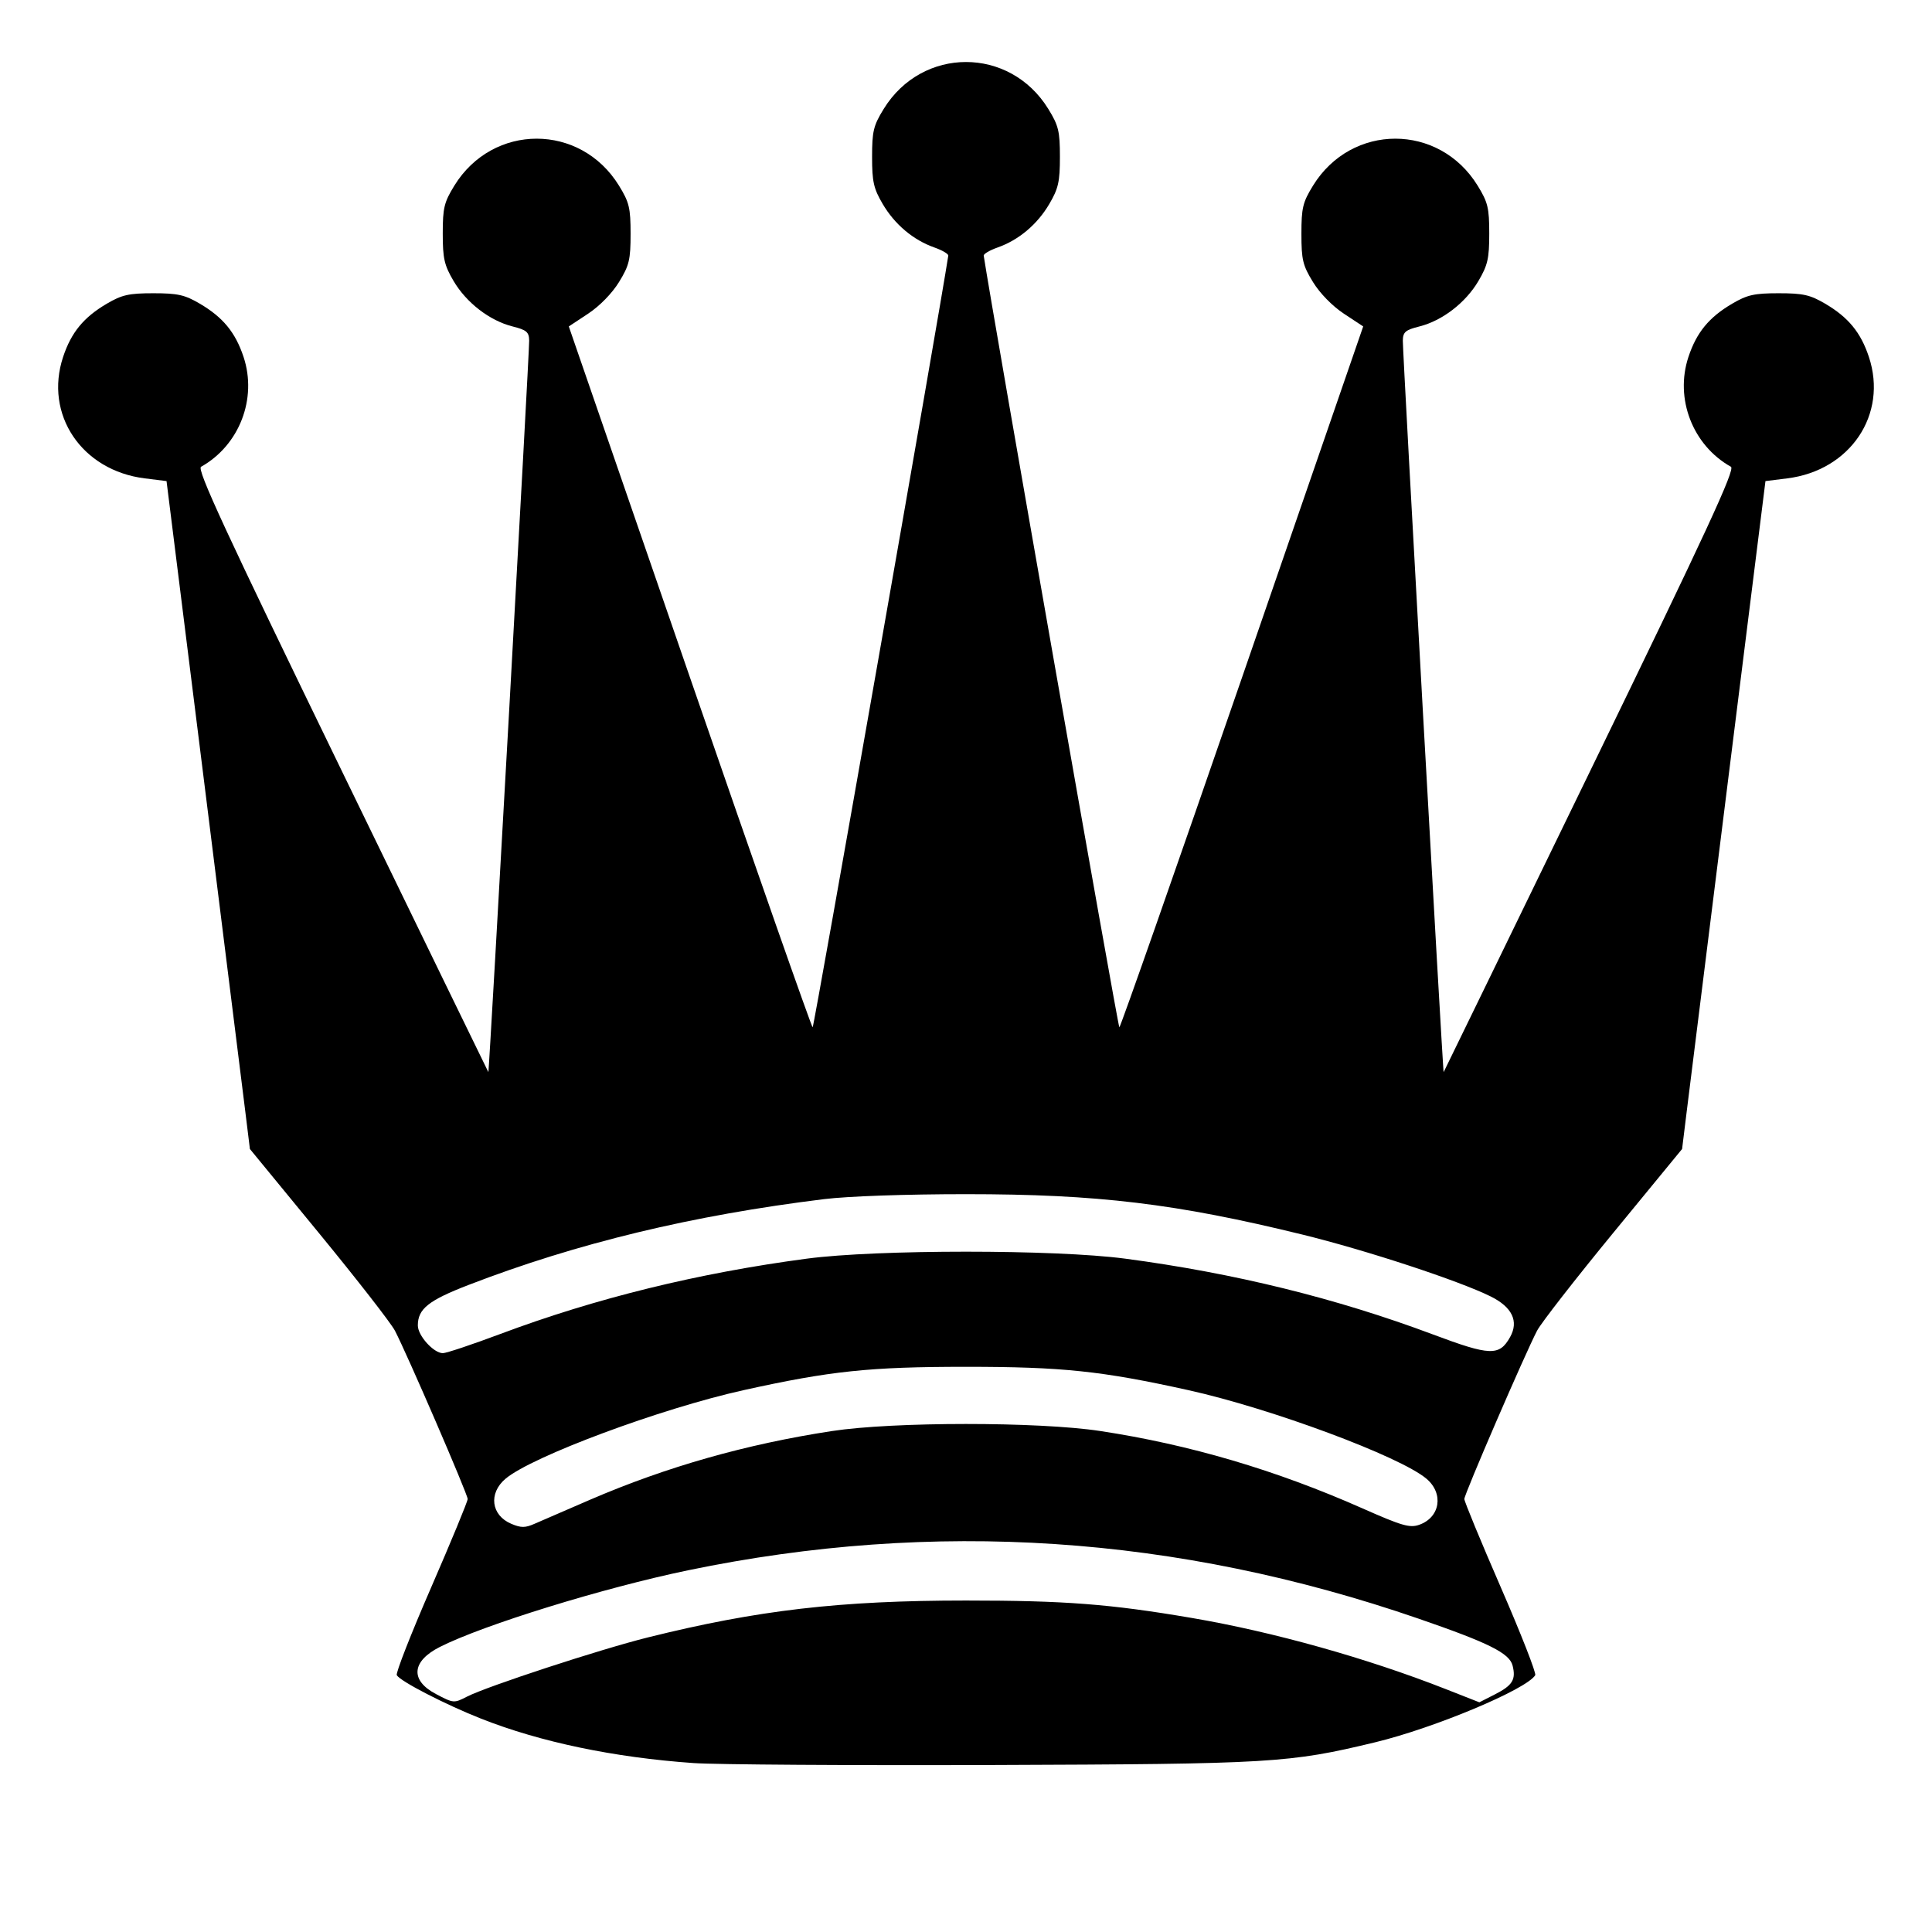
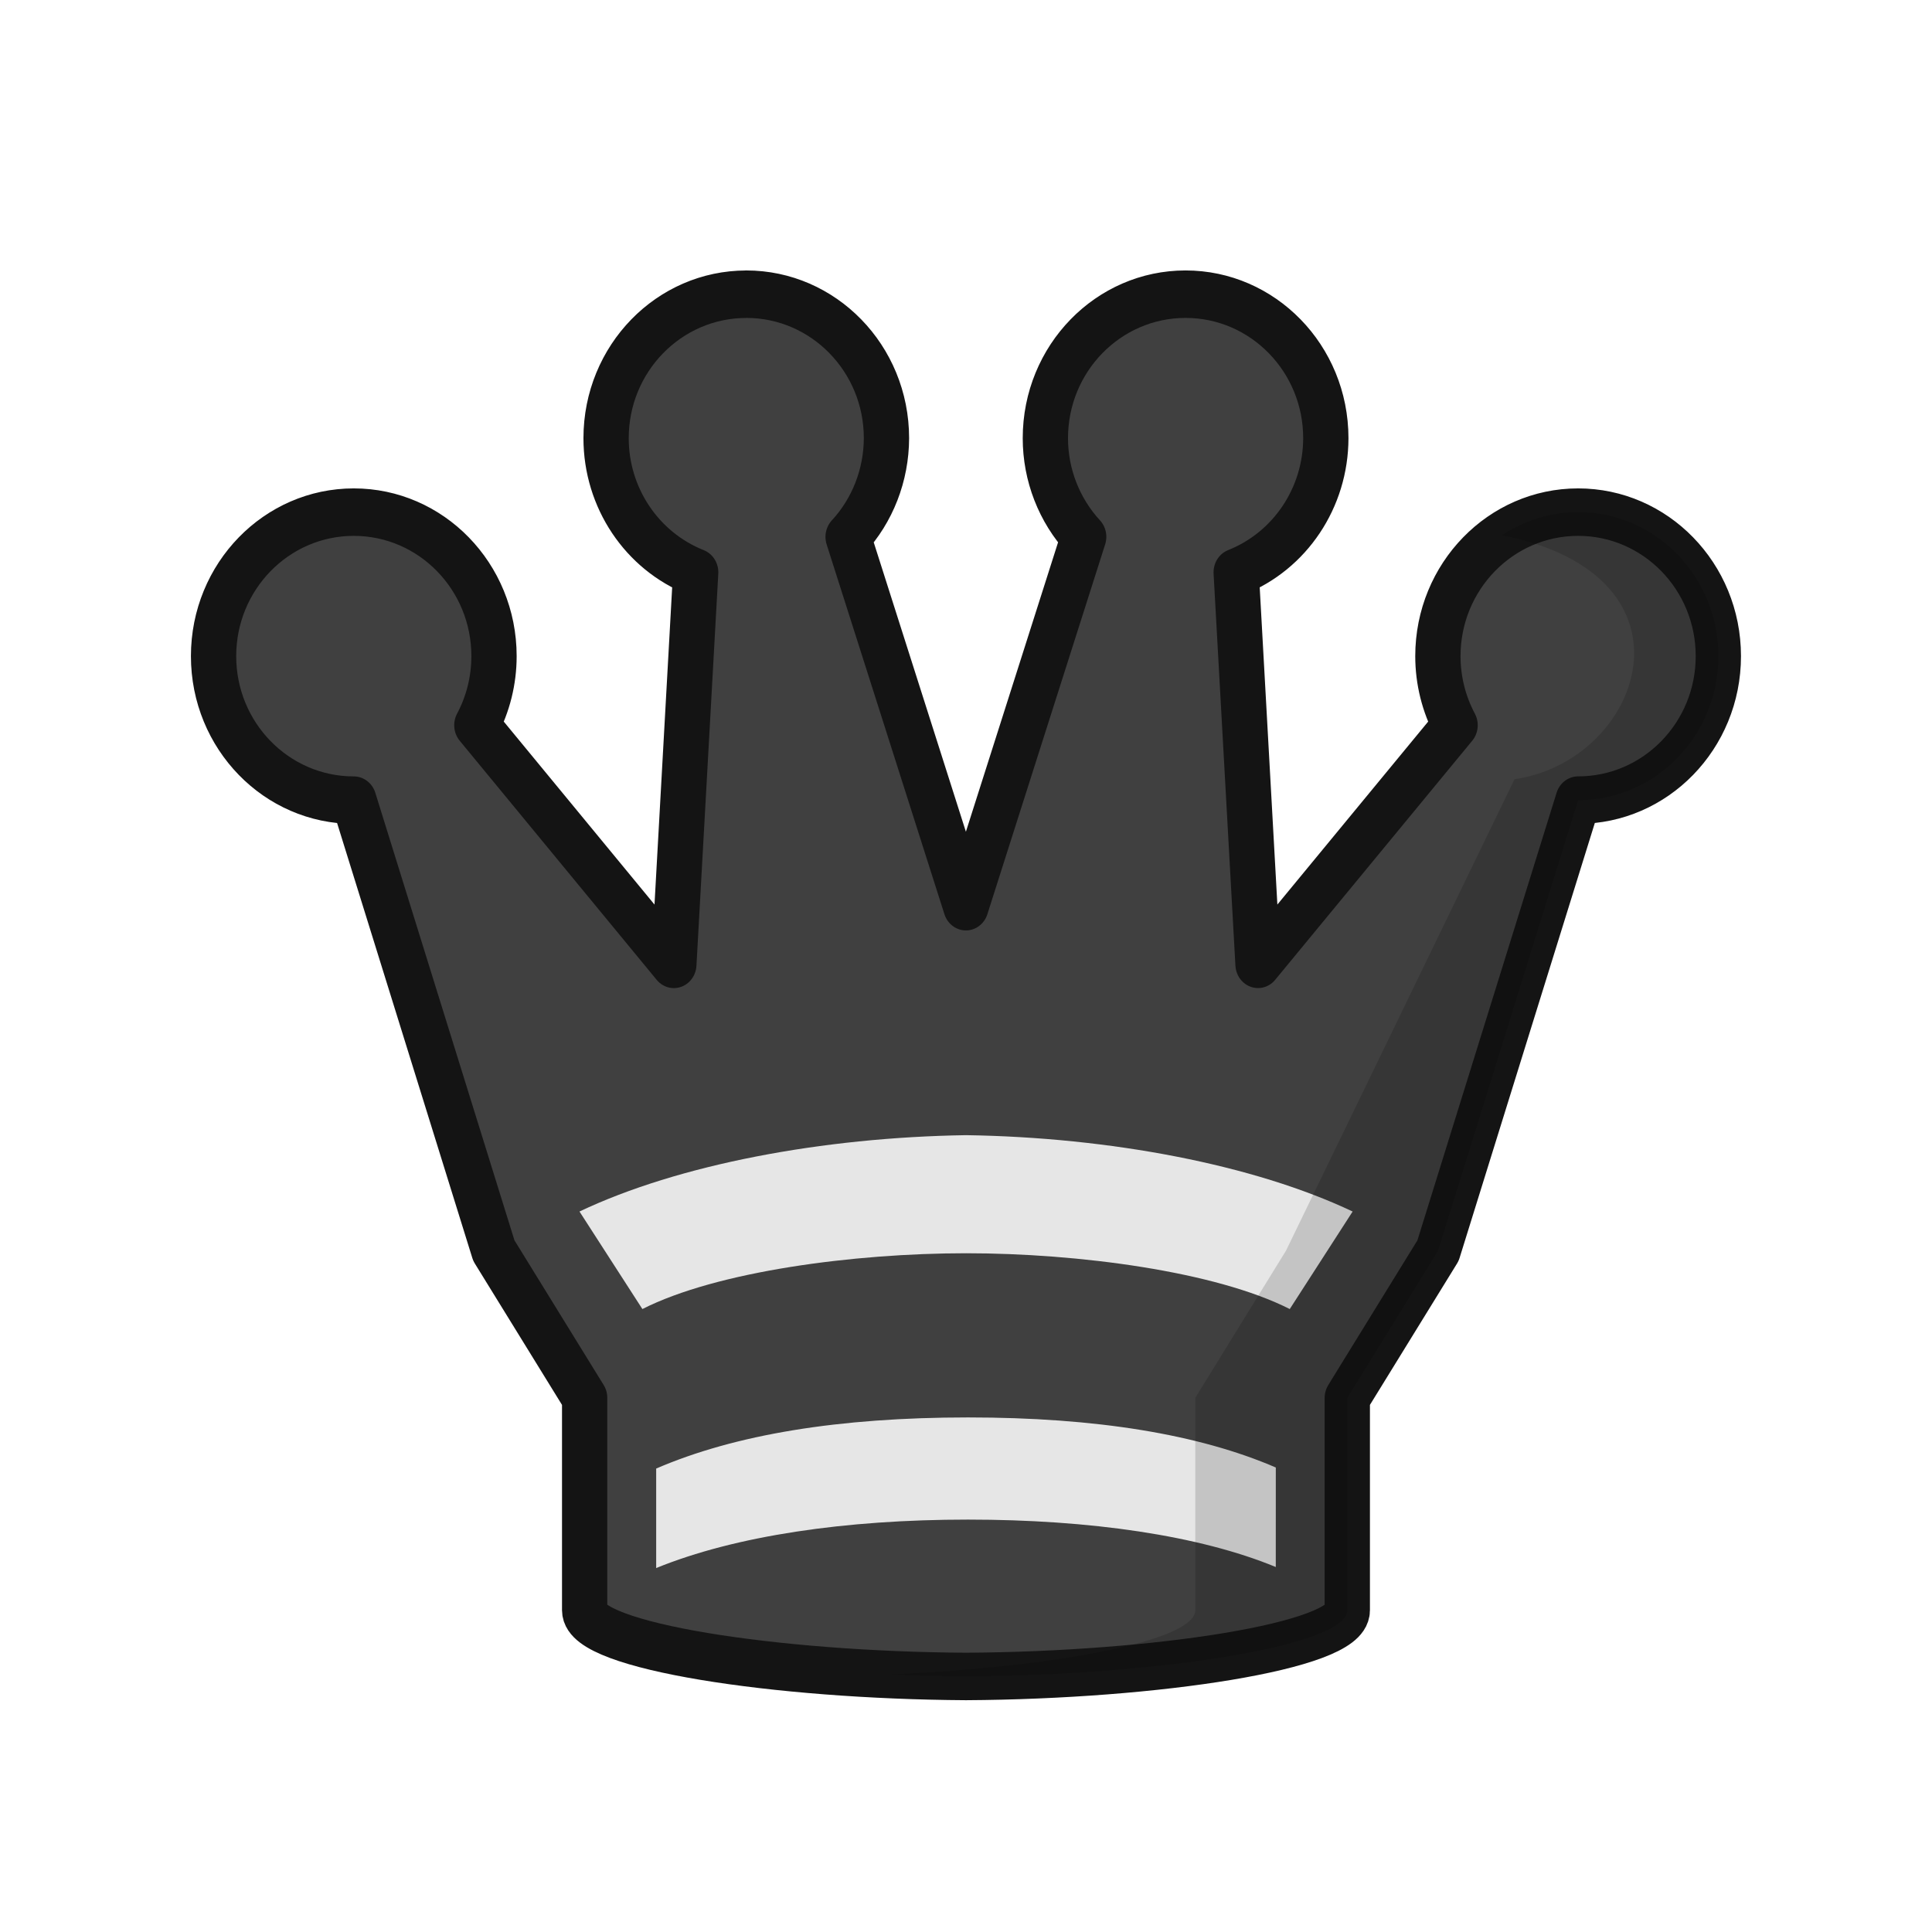
- <svg xmlns="http://www.w3.org/2000/svg" version="1.0" width="64" height="64" viewBox="0 0 504 504" id="svg2">
-   <path d="M 180.917,459.93 C 160.213,458.478 140.97,454.457 125.528,448.357 C 116.187,444.666 104.524,438.657 103.506,437.01 C 103.186,436.492 107.216,426.2 112.462,414.139 C 117.708,402.078 122,391.685 122,391.043 C 122,389.788 106.148,353.112 103.015,347.118 C 101.975,345.128 93.039,333.654 83.158,321.62 L 65.193,299.739 L 64.009,290.12 C 63.357,284.829 58.464,245.625 53.135,203.001 L 43.445,125.502 L 37.749,124.79 C 21.303,122.736 11.481,108.11 16.467,93.1 C 18.586,86.72 21.825,82.775 27.855,79.23 C 31.799,76.912 33.632,76.5 40,76.5 C 46.368,76.5 48.201,76.912 52.145,79.23 C 58.175,82.775 61.414,86.72 63.533,93.1 C 67.151,103.993 62.44,116.177 52.447,121.77 C 51.291,122.417 58.688,138.402 89.13,201.04 C 110.103,244.193 127.323,279.582 127.397,279.682 C 127.602,279.96 138.098,91.883 138.046,88.869 C 138.007,86.615 137.382,86.082 133.7,85.155 C 127.729,83.651 121.651,78.964 118.317,73.292 C 115.897,69.176 115.5,67.432 115.5,60.922 C 115.5,54.235 115.856,52.764 118.529,48.422 C 128.579,32.094 151.421,32.094 161.471,48.422 C 164.151,52.776 164.5,54.226 164.5,61 C 164.5,67.764 164.148,69.231 161.482,73.578 C 159.68,76.516 156.431,79.842 153.423,81.828 L 148.383,85.156 L 179.938,176.578 C 197.293,226.86 211.72,268 211.996,267.999 C 212.344,267.999 245.131,81.443 247.377,66.692 C 247.445,66.247 245.812,65.287 243.748,64.559 C 238.231,62.611 233.409,58.553 230.272,53.216 C 227.901,49.183 227.5,47.403 227.5,40.922 C 227.5,34.235 227.856,32.764 230.529,28.422 C 240.579,12.094 263.421,12.094 273.471,28.422 C 276.144,32.764 276.5,34.235 276.5,40.922 C 276.5,47.403 276.099,49.183 273.728,53.216 C 270.591,58.553 265.769,62.611 260.252,64.559 C 258.188,65.287 256.555,66.247 256.623,66.692 C 258.869,81.443 291.656,267.999 292.004,267.999 C 292.28,268 306.707,226.86 324.062,176.578 L 355.617,85.156 L 350.577,81.828 C 347.569,79.842 344.32,76.516 342.518,73.578 C 339.852,69.231 339.5,67.764 339.5,61 C 339.5,54.226 339.849,52.776 342.529,48.422 C 352.579,32.094 375.421,32.094 385.471,48.422 C 388.144,52.764 388.5,54.235 388.5,60.922 C 388.5,67.432 388.103,69.176 385.683,73.292 C 382.349,78.964 376.271,83.651 370.3,85.155 C 366.618,86.082 365.993,86.615 365.954,88.869 C 365.902,91.883 376.398,279.96 376.603,279.682 C 376.677,279.582 393.897,244.193 414.87,201.04 C 445.312,138.402 452.709,122.417 451.553,121.77 C 441.56,116.177 436.849,103.993 440.467,93.1 C 442.586,86.72 445.825,82.775 451.855,79.23 C 455.799,76.912 457.632,76.5 464,76.5 C 470.368,76.5 472.201,76.912 476.145,79.23 C 482.175,82.775 485.414,86.72 487.533,93.1 C 492.519,108.11 482.697,122.736 466.251,124.79 L 460.555,125.502 L 450.865,203.001 C 445.536,245.625 440.643,284.829 439.991,290.12 L 438.807,299.739 L 420.842,321.62 C 410.961,333.654 402.025,345.128 400.985,347.118 C 397.852,353.112 382,389.788 382,391.043 C 382,391.685 386.292,402.078 391.538,414.139 C 396.784,426.2 400.814,436.492 400.494,437.01 C 398.2,440.722 374.153,450.797 358.696,454.522 C 336.302,459.918 331.823,460.184 259,460.437 C 221.875,460.566 186.738,460.338 180.917,459.93 z M 121.8,442.61 C 126.992,439.936 156.608,430.238 169,427.154 C 197.651,420.024 219.168,417.529 252,417.529 C 277.802,417.529 289.584,418.438 310.897,422.073 C 332.119,425.692 356.604,432.554 377.21,440.656 L 385.921,444.081 L 390.009,441.995 C 394.578,439.665 395.505,438.149 394.591,434.506 C 393.776,431.259 388.414,428.584 370,422.238 C 306.959,400.512 243.718,396.33 179.5,409.64 C 157.44,414.213 126.166,423.868 114.767,429.626 C 107.372,433.361 106.94,438.339 113.7,441.906 C 118.31,444.339 118.422,444.349 121.8,442.61 z M 154.002,391.205 C 173.953,382.616 194.61,376.751 217,373.321 C 233.035,370.864 270.869,370.856 287,373.305 C 310.338,376.849 332.841,383.486 355.409,393.481 C 365.683,398.031 367.754,398.633 370.199,397.781 C 375.705,395.861 376.696,389.605 372.106,385.742 C 365.187,379.92 331.585,367.424 310,362.645 C 287.376,357.636 277.112,356.559 252,356.559 C 226.888,356.559 216.624,357.636 194,362.645 C 172.415,367.424 138.813,379.92 131.894,385.742 C 127.374,389.546 128.106,395.3 133.393,397.523 C 135.943,398.596 137.014,398.59 139.493,397.49 C 141.147,396.757 147.676,393.928 154.002,391.205 z M 130.504,347.999 C 155.415,338.663 182.117,332.101 210.5,328.34 C 228.763,325.92 275.237,325.92 293.5,328.34 C 322.007,332.118 348.577,338.66 373.8,348.113 C 388.762,353.719 391.132,353.801 393.936,348.805 C 396.248,344.685 394.488,340.99 388.888,338.21 C 380.606,334.099 356.433,326.152 339.794,322.072 C 306.808,313.983 286.33,311.522 252,311.522 C 236.428,311.522 221.17,312.055 215,312.814 C 180.556,317.051 150.476,324.31 122.257,335.193 C 111.777,339.234 109,341.45 109,345.768 C 109,348.434 113.125,353 115.533,353 C 116.427,353 123.163,350.749 130.504,347.999 z " style="fill:#000000" id="path2161" />
+ <svg xmlns="http://www.w3.org/2000/svg" width="50mm" height="50mm" fill-rule="evenodd" clip-rule="evenodd" image-rendering="optimizeQuality" shape-rendering="geometricPrecision" text-rendering="geometricPrecision" viewBox="0 0 50 50">
+   <g stroke-width="1.051">
+     <path fill="#404040" stroke="#141414" stroke-linejoin="round" stroke-width="1.261" d="M-108.88-20.599c-2.157 0-3.905 1.712-3.905 3.825 0 1.577.992 2.992 2.495 3.562l-.608 10.413-5.486-6.352a3.764 3.764 0 0 0 .478-1.835c0-2.112-1.748-3.825-3.905-3.825s-3.905 1.713-3.905 3.825 1.749 3.825 3.905 3.825l3.9 11.965 2.529 3.912v5.64c0 .955 5.328 1.73 10.619 1.759 5.29-.028 10.619-.804 10.619-1.758V8.716l2.527-3.912 3.901-11.966c2.157 0 3.905-1.712 3.905-3.824 0-2.113-1.748-3.825-3.905-3.825-2.156 0-3.905 1.713-3.905 3.825 0 .641.165 1.272.479 1.835L-94.63-2.8l-.608-10.413c1.503-.57 2.494-1.985 2.496-3.563 0-2.112-1.749-3.824-3.906-3.824-2.156 0-3.904 1.712-3.904 3.825 0 .975.383 1.912 1.067 2.62l-3.28 9.824-3.28-9.823a3.783 3.783 0 0 0 1.068-2.621c0-2.113-1.749-3.825-3.905-3.825z" transform="matrix(.92933 0 0 .97435 120.5 27.685)" />
+     <path fill="#e6e6e6" d="M33.018 37.979c-1.994-.861-4.654-1.296-7.968-1.296-3.343 0-6.03.443-8.068 1.323v2.575c2.05-.836 4.897-1.254 8.068-1.254 3.153 0 5.985.409 7.967 1.227zM25.002 29.378c-3.72.057-7.445.76-10.005 1.976l1.628 2.524c1.92-.974 5.472-1.444 8.377-1.444 2.905 0 6.456.47 8.377 1.444l1.627-2.524c-2.56-1.215-6.284-1.92-10.004-1.976z" />
+     <path d="M40.842 13.254c-.726 0-1.4.22-1.968.598 5.325 1.06 3.622 5.84.322 6.313l-5.913 12.2-2.349 3.81v5.498c0 .804-3.714 1.478-7.902 1.662a51.32 51.32 0 0 0 1.968.05c4.916-.027 9.869-.783 9.869-1.712v-5.497l2.349-3.81 3.624-11.659c2.004 0 3.63-1.668 3.63-3.726 0-2.059-1.625-3.727-3.63-3.727z" opacity=".15" />
+   </g>
</svg>
